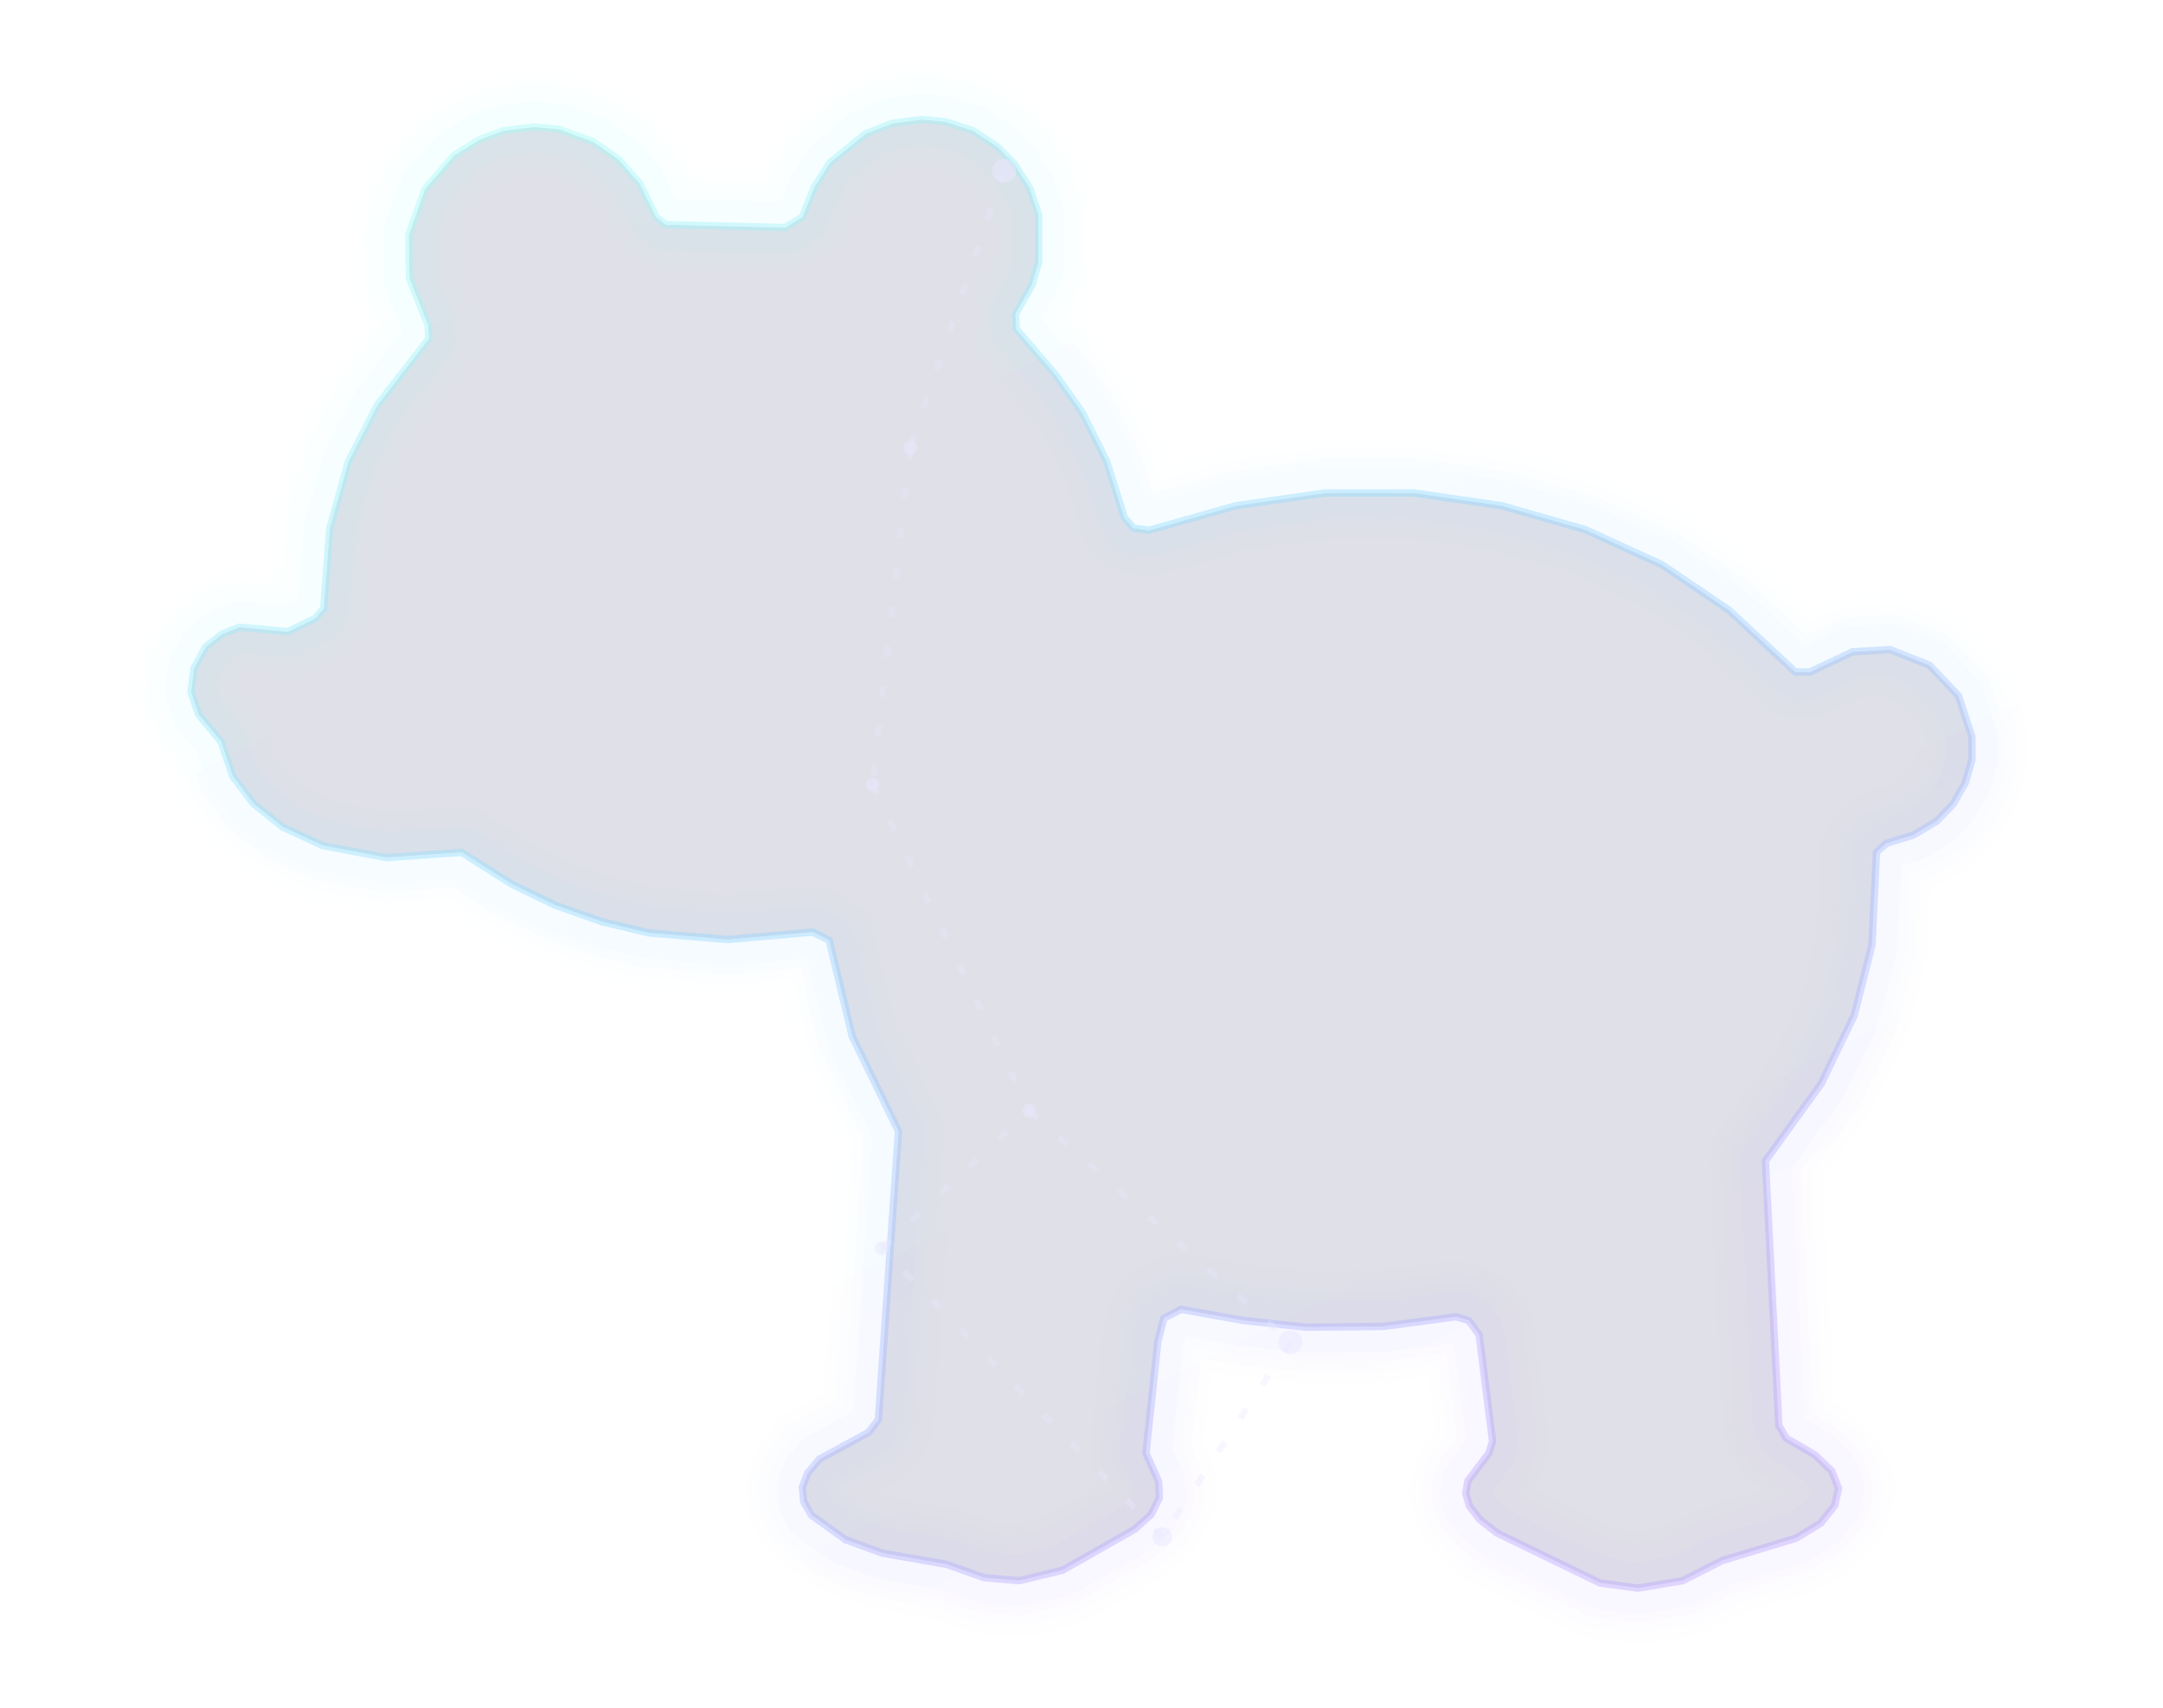
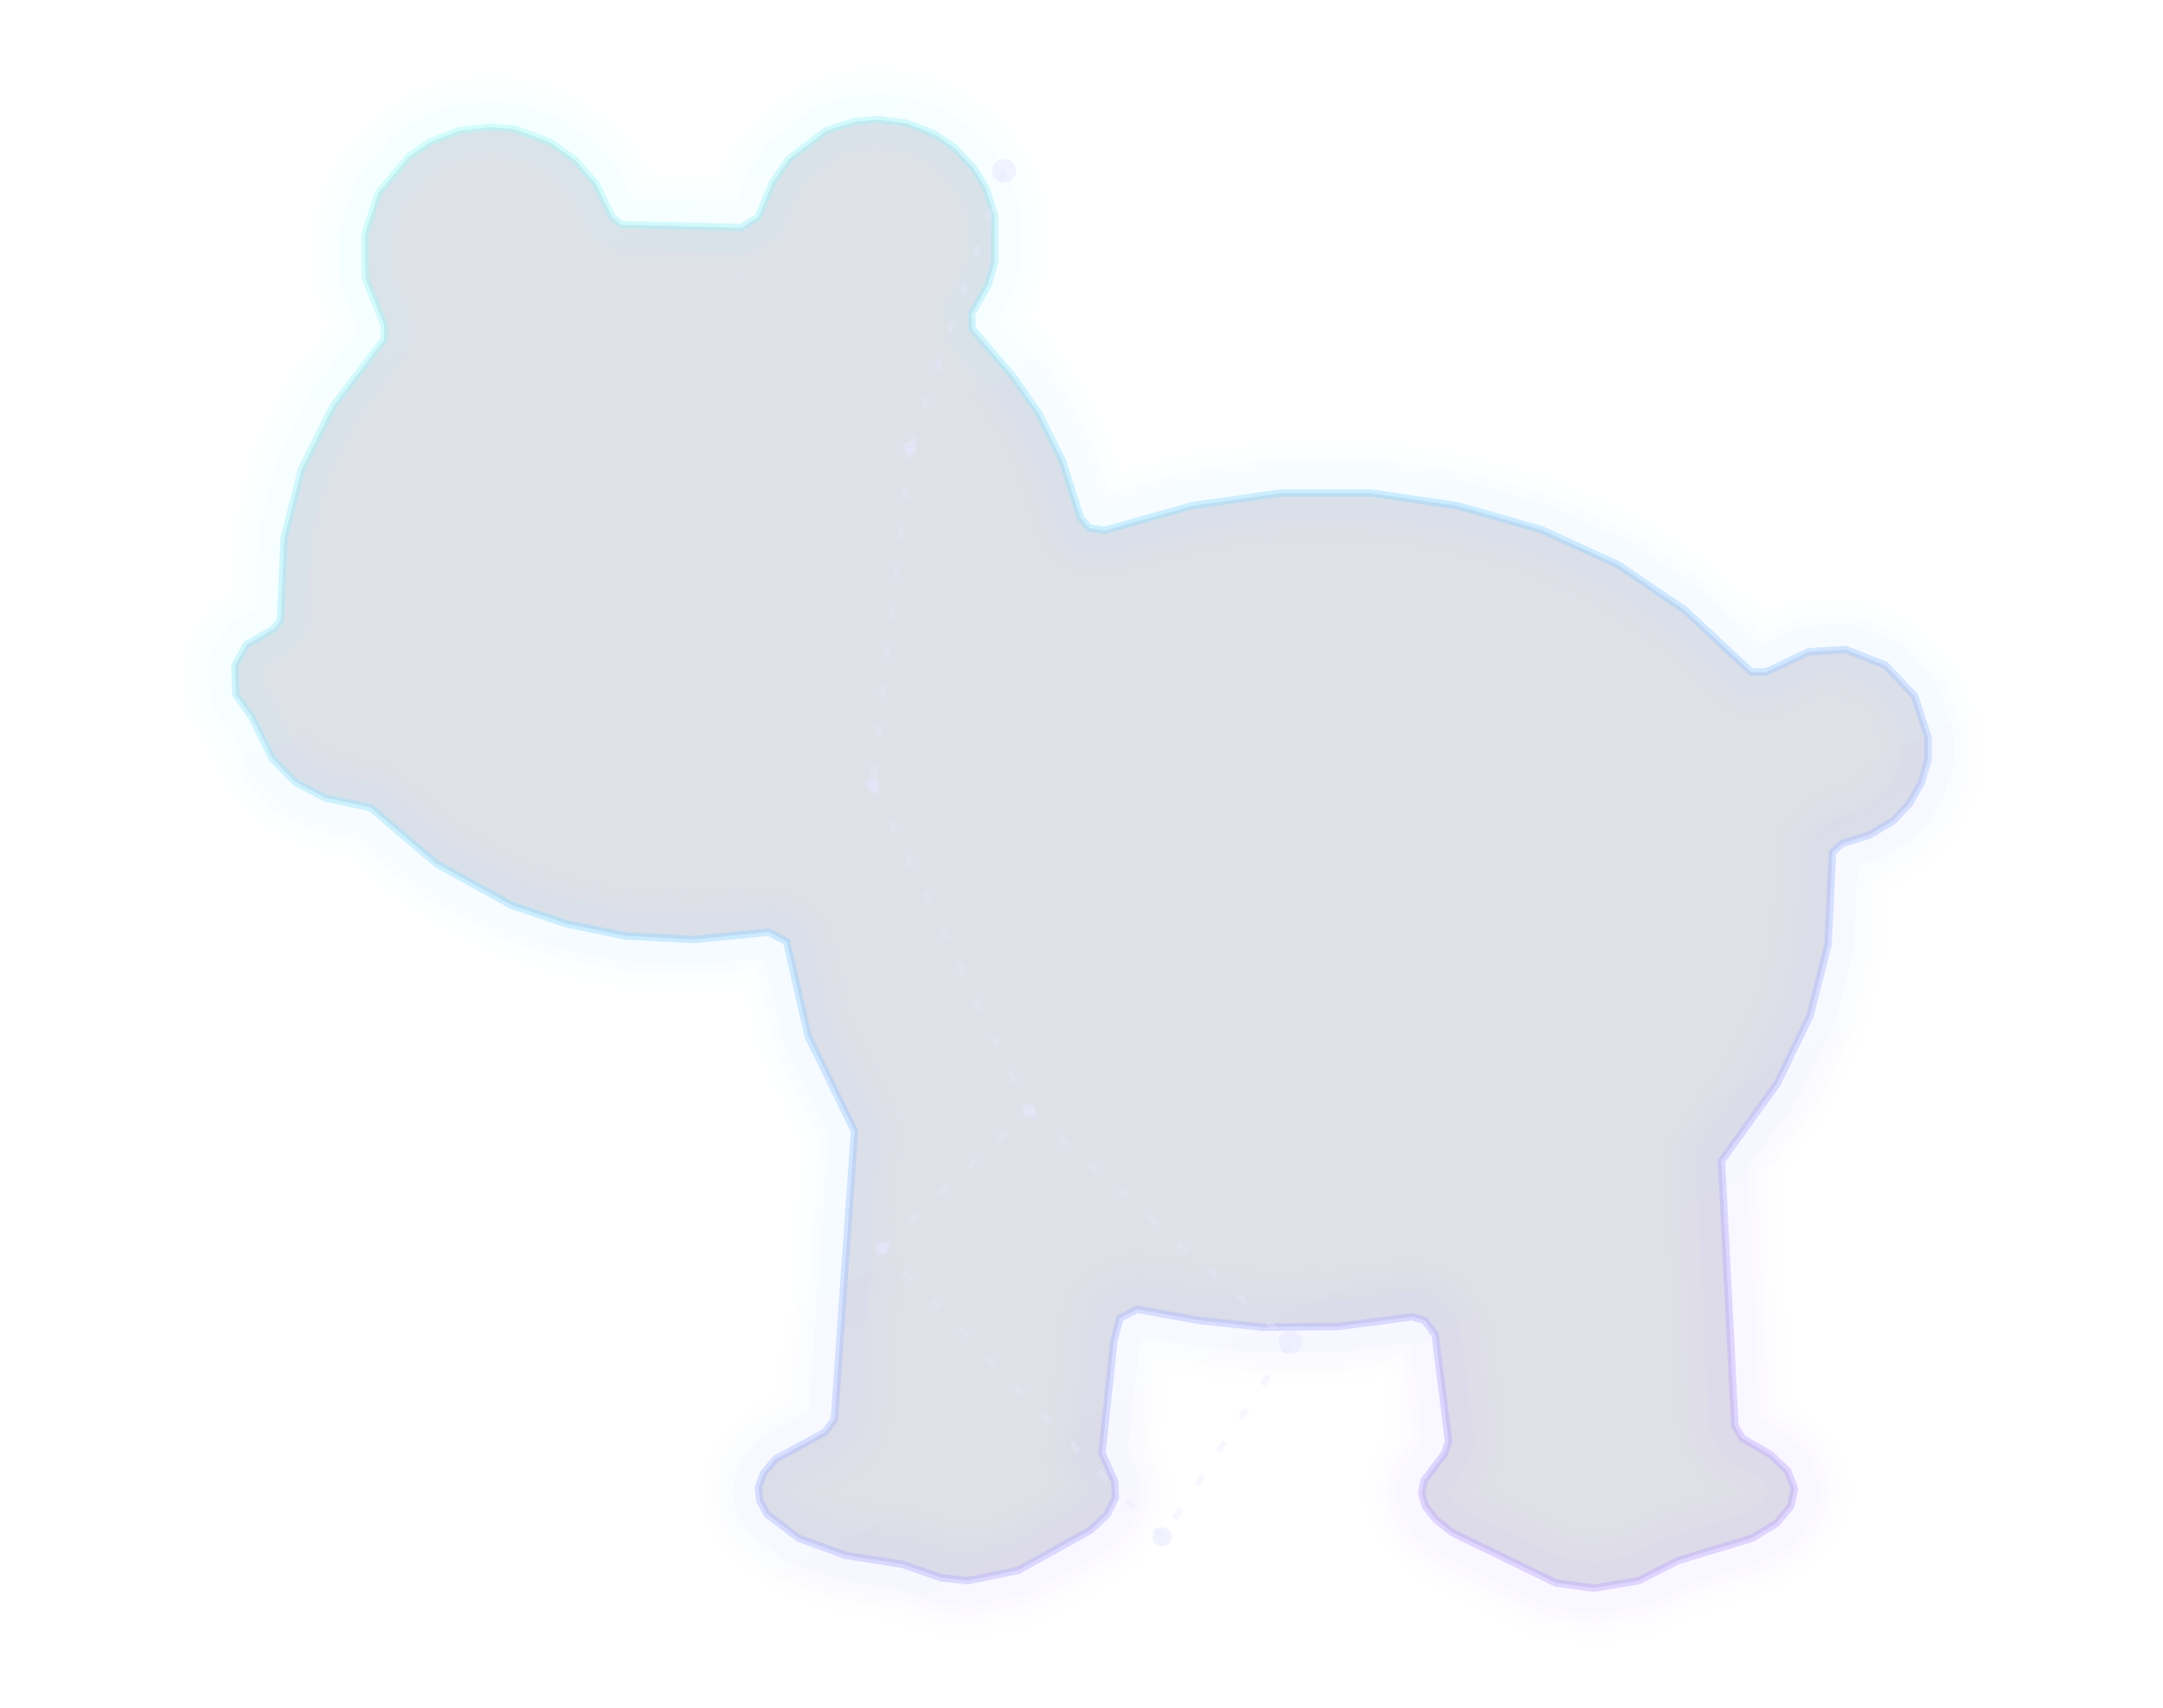
<svg xmlns="http://www.w3.org/2000/svg" viewBox="0 0 380 300" width="380" height="300">
  <defs>
    <clipPath id="a1">
-       <path d="M43.0 157.8 L46.0 161.4 L47.6 166.1 L50.4 169.8 L54.3 172.9 L59.7 175.4 L68.2 177.0 L78.3 176.3 L85.1 180.6 L90.9 183.4 L97.1 185.6 L103.4 187.1 L114.0 188.0 L125.4 187.0 L127.6 188.1 L130.7 201.0 L136.9 213.7 L134.2 252.4 L132.9 254.1 L126.3 257.7 L124.7 259.6 L124.0 261.5 L124.2 263.4 L125.2 265.2 L129.8 268.5 L134.7 270.3 L143.3 271.8 L148.4 273.6 L153.1 274.0 L158.9 272.6 L168.6 267.1 L170.8 265.1 L171.9 262.9 L171.8 260.7 L170.1 256.9 L171.7 241.9 L172.5 238.8 L174.8 237.6 L183.2 239.1 L191.6 240.0 L201.9 239.9 L211.7 238.6 L213.4 239.1 L214.8 241.0 L216.6 255.3 L216.1 256.9 L213.3 260.6 L213.0 262.3 L213.5 264.0 L214.9 265.8 L217.2 267.6 L231.0 274.3 L236.1 275.0 L242.1 274.0 L247.4 271.3 L257.3 268.3 L260.6 266.3 L262.5 263.9 L263.0 261.6 L262.1 259.3 L259.8 257.1 L256.0 254.9 L255.0 253.2 L253.2 217.7 L260.7 207.3 L265.1 198.2 L267.5 188.7 L268.1 176.3 L269.4 175.1 L273.0 174.0 L276.2 172.1 L278.4 169.8 L280.0 167.0 L280.9 163.9 L280.9 160.8 L279.1 155.3 L275.2 151.2 L269.9 149.1 L264.9 149.4 L259.2 152.1 L257.2 152.1 L248.3 143.8 L239.3 137.7 L229.0 133.0 L217.8 129.8 L206.1 128.1 L194.1 128.1 L182.2 129.8 L170.5 133.1 L168.4 132.8 L167.2 131.4 L164.8 123.8 L161.6 117.4 L158.1 112.4 L152.7 106.1 L152.6 104.1 L154.8 100.2 L155.7 97.1 L155.7 90.8 L154.5 87.2 L152.4 83.9 L150.1 81.6 L146.9 79.5 L143.2 78.3 L140.0 78.0 L136.1 78.5 L132.5 79.9 L127.7 83.8 L125.6 87.1 L124.0 91.1 L121.7 92.5 L105.7 92.1 L104.4 91.1 L102.2 86.6 L99.4 83.4 L96.0 81.0 L91.4 79.3 L88.0 79.0 L83.9 79.5 L80.7 80.7 L77.3 82.8 L73.4 87.3 L71.2 93.5 L71.3 99.3 L73.8 105.6 L73.9 107.4 L67.0 116.3 L63.1 123.9 L60.6 132.9 L59.8 143.6 L58.7 144.9 L55.0 146.7 L48.5 146.1 L46.2 147.0 L44.0 148.7 L42.4 151.6 L42.0 154.8Z" />
+       <path d="M56.1 158.2 L58.8 163.7 L61.9 166.9 L65.9 169.0 L72.0 170.3 L80.8 177.8 L90.9 183.4 L98.3 185.9 L106.1 187.5 L115.3 188.0 L125.4 187.0 L127.8 188.3 L130.7 201.0 L136.9 213.7 L134.2 252.4 L132.9 254.1 L126.3 257.7 L124.7 259.6 L124.0 261.5 L124.2 263.3 L125.2 265.1 L129.4 268.3 L135.7 270.6 L143.3 271.8 L148.5 273.6 L152.1 274.0 L158.9 272.6 L168.6 267.2 L170.8 265.1 L171.9 262.9 L171.8 260.7 L170.1 256.9 L171.7 241.9 L172.5 238.8 L174.8 237.6 L183.2 239.1 L191.6 240.0 L201.9 239.9 L211.7 238.6 L213.4 239.1 L214.8 241.0 L216.6 255.3 L216.1 256.9 L213.3 260.6 L213.0 262.3 L213.5 264.0 L214.9 265.8 L217.2 267.6 L231.0 274.3 L236.1 275.0 L242.1 274.0 L247.4 271.3 L257.3 268.3 L260.6 266.3 L262.5 264.0 L263.0 261.7 L262.1 259.3 L259.8 257.1 L256.0 254.9 L255.0 253.2 L253.2 217.7 L260.7 207.3 L265.1 198.2 L267.5 188.7 L268.1 176.3 L269.4 175.1 L273.0 174.0 L276.2 172.1 L278.4 169.8 L280.0 167.0 L280.9 163.9 L280.9 160.8 L279.1 155.3 L275.2 151.2 L269.9 149.1 L264.9 149.4 L259.2 152.1 L257.2 152.1 L248.3 143.8 L239.3 137.7 L229.0 133.0 L217.8 129.8 L206.1 128.1 L194.1 128.1 L182.2 129.8 L170.5 133.1 L168.4 132.8 L167.2 131.4 L164.8 123.8 L161.6 117.4 L158.1 112.4 L152.7 106.1 L152.6 104.1 L154.8 100.2 L155.7 97.1 L155.7 90.9 L154.5 87.2 L152.8 84.4 L150.2 81.7 L147.5 79.9 L143.9 78.5 L140.0 78.0 L136.8 78.3 L133.1 79.5 L128.1 83.3 L125.9 86.5 L124.0 91.1 L121.7 92.5 L105.7 92.1 L104.4 91.1 L102.2 86.6 L99.4 83.4 L96.0 81.0 L91.4 79.3 L88.0 79.0 L83.8 79.5 L80.0 81.0 L77.2 82.9 L73.0 87.9 L71.2 93.5 L71.3 99.3 L73.8 105.6 L73.8 107.5 L67.0 116.4 L62.7 125.0 L60.4 134.1 L59.9 145.2 L58.9 146.4 L55.4 148.4 L53.8 151.2 L53.9 155.1Z" />
    </clipPath>
    <linearGradient id="a2" x1="0" y1="0" x2=".6" y2="1">
      <stop offset="0" stop-color="#a6fff4" />
      <stop offset=".5" stop-color="#8fd8ff" />
      <stop offset="1" stop-color="#b9a6ff" />
    </linearGradient>
  </defs>
-   <g transform="matrix(1.3096 0 0 1.3096 -21.44 -81.15)">
+   <g transform="matrix(1.3096 0 0 1.3096 -29.17 -81.15)">
    <g>
      <g>
        <g clip-path="url(#a1)">
-           <path d="M43.0 157.8 L46.0 161.4 L47.6 166.1 L50.4 169.8 L54.3 172.9 L59.7 175.4 L68.2 177.0 L78.3 176.3 L85.1 180.6 L90.9 183.4 L97.1 185.6 L103.4 187.1 L114.0 188.0 L125.4 187.0 L127.6 188.1 L130.7 201.0 L136.9 213.7 L134.2 252.4 L132.9 254.1 L126.3 257.7 L124.7 259.6 L124.0 261.5 L124.2 263.4 L125.2 265.2 L129.8 268.5 L134.7 270.3 L143.3 271.8 L148.4 273.6 L153.1 274.0 L158.9 272.6 L168.6 267.1 L170.8 265.1 L171.9 262.9 L171.8 260.7 L170.1 256.9 L171.7 241.9 L172.5 238.8 L174.8 237.6 L183.2 239.1 L191.6 240.0 L201.9 239.9 L211.7 238.6 L213.4 239.1 L214.8 241.0 L216.6 255.3 L216.1 256.9 L213.3 260.6 L213.0 262.3 L213.5 264.0 L214.9 265.8 L217.2 267.6 L231.0 274.3 L236.1 275.0 L242.1 274.0 L247.4 271.3 L257.3 268.3 L260.6 266.3 L262.5 263.9 L263.0 261.6 L262.1 259.3 L259.8 257.1 L256.0 254.9 L255.0 253.2 L253.2 217.7 L260.7 207.3 L265.1 198.2 L267.5 188.7 L268.1 176.3 L269.4 175.1 L273.0 174.0 L276.2 172.1 L278.4 169.8 L280.0 167.0 L280.9 163.9 L280.9 160.8 L279.1 155.3 L275.2 151.2 L269.9 149.1 L264.9 149.4 L259.2 152.1 L257.2 152.1 L248.3 143.8 L239.3 137.7 L229.0 133.0 L217.8 129.8 L206.1 128.1 L194.1 128.1 L182.2 129.8 L170.5 133.1 L168.4 132.8 L167.2 131.4 L164.8 123.8 L161.6 117.4 L158.1 112.4 L152.7 106.1 L152.6 104.1 L154.8 100.2 L155.7 97.1 L155.7 90.8 L154.5 87.2 L152.4 83.9 L150.1 81.6 L146.9 79.5 L143.2 78.3 L140.0 78.0 L136.1 78.5 L132.5 79.9 L127.7 83.8 L125.6 87.1 L124.0 91.1 L121.7 92.5 L105.7 92.1 L104.4 91.1 L102.2 86.6 L99.4 83.4 L96.0 81.0 L91.4 79.3 L88.0 79.0 L83.9 79.5 L80.7 80.7 L77.3 82.8 L73.4 87.3 L71.2 93.5 L71.3 99.3 L73.8 105.6 L73.9 107.4 L67.0 116.3 L63.1 123.9 L60.6 132.9 L59.8 143.6 L58.7 144.9 L55.0 146.7 L48.5 146.1 L46.2 147.0 L44.0 148.7 L42.4 151.6 L42.0 154.8Z" fill="#1e1a5a" opacity="0.14" />
+           <path d="M56.1 158.2 L58.8 163.7 L61.9 166.9 L65.9 169.0 L72.0 170.3 L80.8 177.8 L90.9 183.4 L98.3 185.9 L106.1 187.5 L115.3 188.0 L125.4 187.0 L127.8 188.3 L130.7 201.0 L136.9 213.7 L134.2 252.4 L132.9 254.1 L126.3 257.7 L124.7 259.6 L124.0 261.5 L124.2 263.3 L125.2 265.1 L129.4 268.3 L135.7 270.6 L143.3 271.8 L148.5 273.6 L152.1 274.0 L158.9 272.6 L168.6 267.2 L170.8 265.1 L171.9 262.9 L171.8 260.7 L170.1 256.9 L171.7 241.9 L172.5 238.8 L174.8 237.6 L183.2 239.1 L191.6 240.0 L201.9 239.9 L211.7 238.6 L213.4 239.1 L214.8 241.0 L216.6 255.3 L216.1 256.9 L213.3 260.6 L213.0 262.3 L213.5 264.0 L214.9 265.8 L217.2 267.6 L231.0 274.3 L236.1 275.0 L242.1 274.0 L247.4 271.3 L257.3 268.3 L260.6 266.3 L262.5 264.0 L263.0 261.7 L262.1 259.3 L259.8 257.1 L256.0 254.9 L255.0 253.2 L253.2 217.7 L260.7 207.3 L265.1 198.2 L267.5 188.7 L268.1 176.3 L269.4 175.1 L273.0 174.0 L276.2 172.1 L278.4 169.8 L280.0 167.0 L280.9 163.9 L280.9 160.8 L279.1 155.3 L275.2 151.2 L269.9 149.1 L264.9 149.4 L259.2 152.1 L257.2 152.1 L248.3 143.8 L239.3 137.7 L229.0 133.0 L217.8 129.8 L206.1 128.1 L194.1 128.1 L182.2 129.8 L170.5 133.1 L168.4 132.8 L167.2 131.4 L164.8 123.8 L161.6 117.4 L158.1 112.4 L152.7 106.1 L152.6 104.1 L154.8 100.2 L155.7 97.1 L155.7 90.9 L154.5 87.2 L152.8 84.4 L150.2 81.7 L147.5 79.9 L143.9 78.5 L140.0 78.0 L136.8 78.3 L133.1 79.5 L128.1 83.3 L125.9 86.5 L124.0 91.1 L121.7 92.5 L105.7 92.1 L104.4 91.1 L102.2 86.6 L99.4 83.4 L96.0 81.0 L91.4 79.3 L88.0 79.0 L83.8 79.5 L80.0 81.0 L77.2 82.9 L73.0 87.9 L71.2 93.5 L71.3 99.3 L73.8 105.6 L73.8 107.5 L67.0 116.4 L62.7 125.0 L60.4 134.1 L59.9 145.2 L58.9 146.4 L55.4 148.4 L53.8 151.2 L53.9 155.1Z" fill="#1e1a5a" opacity="0.14" />
        </g>
        <g>
-           <path d="M43.0 157.8 L46.0 161.4 L47.6 166.1 L50.4 169.8 L54.3 172.9 L59.7 175.4 L68.2 177.0 L78.3 176.3 L85.1 180.6 L90.9 183.4 L97.1 185.6 L103.4 187.1 L114.0 188.0 L125.4 187.0 L127.6 188.1 L130.7 201.0 L136.9 213.7 L134.2 252.4 L132.9 254.1 L126.3 257.7 L124.7 259.6 L124.0 261.5 L124.2 263.4 L125.2 265.2 L129.8 268.5 L134.7 270.3 L143.3 271.8 L148.4 273.6 L153.1 274.0 L158.9 272.6 L168.6 267.1 L170.8 265.1 L171.9 262.9 L171.8 260.7 L170.1 256.9 L171.7 241.9 L172.5 238.8 L174.8 237.6 L183.2 239.1 L191.6 240.0 L201.9 239.9 L211.7 238.6 L213.4 239.1 L214.8 241.0 L216.6 255.3 L216.1 256.9 L213.3 260.6 L213.0 262.3 L213.5 264.0 L214.9 265.8 L217.2 267.6 L231.0 274.3 L236.1 275.0 L242.1 274.0 L247.4 271.3 L257.3 268.3 L260.6 266.3 L262.5 263.9 L263.0 261.6 L262.1 259.3 L259.8 257.1 L256.0 254.9 L255.0 253.2 L253.2 217.7 L260.7 207.3 L265.1 198.2 L267.5 188.7 L268.1 176.3 L269.4 175.1 L273.0 174.0 L276.2 172.1 L278.4 169.8 L280.0 167.0 L280.9 163.9 L280.9 160.8 L279.1 155.3 L275.2 151.2 L269.9 149.1 L264.9 149.4 L259.2 152.1 L257.2 152.1 L248.3 143.8 L239.3 137.7 L229.0 133.0 L217.8 129.8 L206.1 128.1 L194.1 128.1 L182.2 129.8 L170.5 133.1 L168.4 132.8 L167.2 131.4 L164.8 123.8 L161.6 117.4 L158.1 112.4 L152.7 106.1 L152.6 104.1 L154.8 100.2 L155.7 97.1 L155.7 90.8 L154.5 87.2 L152.4 83.9 L150.1 81.6 L146.9 79.5 L143.2 78.3 L140.0 78.0 L136.1 78.5 L132.5 79.9 L127.7 83.8 L125.6 87.1 L124.0 91.1 L121.7 92.5 L105.7 92.1 L104.4 91.1 L102.2 86.6 L99.4 83.4 L96.0 81.0 L91.4 79.3 L88.0 79.0 L83.9 79.5 L80.7 80.7 L77.3 82.8 L73.4 87.3 L71.2 93.5 L71.3 99.3 L73.8 105.6 L73.9 107.4 L67.0 116.3 L63.1 123.9 L60.6 132.9 L59.8 143.6 L58.7 144.9 L55.0 146.7 L48.5 146.1 L46.2 147.0 L44.0 148.7 L42.4 151.6 L42.0 154.8Z" fill="none" stroke="url(#a2)" stroke-width="19.2" stroke-linecap="round" stroke-linejoin="round" opacity="0" />
-           <path d="M43.0 157.8 L46.0 161.4 L47.6 166.1 L50.4 169.8 L54.3 172.9 L59.7 175.4 L68.2 177.0 L78.3 176.3 L85.1 180.6 L90.9 183.4 L97.1 185.6 L103.4 187.1 L114.0 188.0 L125.4 187.0 L127.6 188.1 L130.7 201.0 L136.9 213.7 L134.2 252.4 L132.9 254.1 L126.3 257.7 L124.7 259.6 L124.0 261.5 L124.2 263.4 L125.2 265.2 L129.8 268.5 L134.7 270.3 L143.3 271.8 L148.4 273.6 L153.1 274.0 L158.9 272.6 L168.6 267.1 L170.8 265.1 L171.9 262.9 L171.8 260.7 L170.1 256.9 L171.7 241.9 L172.5 238.8 L174.8 237.6 L183.2 239.1 L191.6 240.0 L201.9 239.9 L211.7 238.6 L213.4 239.1 L214.8 241.0 L216.6 255.3 L216.1 256.9 L213.3 260.6 L213.0 262.3 L213.5 264.0 L214.9 265.8 L217.2 267.6 L231.0 274.3 L236.1 275.0 L242.1 274.0 L247.4 271.3 L257.3 268.3 L260.6 266.3 L262.5 263.9 L263.0 261.6 L262.1 259.3 L259.8 257.1 L256.0 254.9 L255.0 253.2 L253.2 217.7 L260.7 207.3 L265.1 198.2 L267.5 188.7 L268.1 176.3 L269.4 175.1 L273.0 174.0 L276.2 172.1 L278.4 169.8 L280.0 167.0 L280.9 163.9 L280.9 160.8 L279.1 155.3 L275.2 151.2 L269.9 149.1 L264.9 149.4 L259.2 152.1 L257.2 152.1 L248.3 143.8 L239.3 137.7 L229.0 133.0 L217.8 129.8 L206.1 128.1 L194.1 128.1 L182.2 129.8 L170.5 133.1 L168.4 132.8 L167.2 131.4 L164.8 123.8 L161.6 117.4 L158.1 112.4 L152.7 106.1 L152.6 104.1 L154.8 100.2 L155.7 97.1 L155.7 90.8 L154.5 87.2 L152.4 83.9 L150.1 81.6 L146.9 79.5 L143.2 78.3 L140.0 78.0 L136.1 78.5 L132.5 79.9 L127.7 83.8 L125.6 87.1 L124.0 91.1 L121.7 92.5 L105.7 92.1 L104.4 91.1 L102.2 86.6 L99.4 83.4 L96.0 81.0 L91.4 79.3 L88.0 79.0 L83.9 79.5 L80.7 80.7 L77.3 82.8 L73.4 87.3 L71.2 93.5 L71.3 99.3 L73.8 105.6 L73.9 107.4 L67.0 116.3 L63.1 123.9 L60.6 132.9 L59.8 143.6 L58.7 144.9 L55.0 146.7 L48.5 146.1 L46.2 147.0 L44.0 148.7 L42.4 151.6 L42.0 154.8Z" fill="none" stroke="url(#a2)" stroke-width="15" stroke-linecap="round" stroke-linejoin="round" opacity="0.01" />
-           <path d="M43.0 157.8 L46.0 161.4 L47.6 166.1 L50.4 169.8 L54.3 172.9 L59.7 175.4 L68.2 177.0 L78.3 176.3 L85.1 180.6 L90.9 183.4 L97.1 185.6 L103.4 187.1 L114.0 188.0 L125.4 187.0 L127.6 188.1 L130.7 201.0 L136.9 213.7 L134.2 252.4 L132.9 254.1 L126.3 257.7 L124.7 259.6 L124.0 261.5 L124.2 263.4 L125.2 265.2 L129.8 268.5 L134.7 270.3 L143.3 271.8 L148.4 273.6 L153.1 274.0 L158.9 272.6 L168.6 267.1 L170.8 265.1 L171.9 262.9 L171.8 260.7 L170.1 256.9 L171.7 241.9 L172.5 238.8 L174.8 237.6 L183.2 239.1 L191.6 240.0 L201.9 239.9 L211.7 238.6 L213.4 239.1 L214.8 241.0 L216.6 255.3 L216.1 256.9 L213.3 260.6 L213.0 262.3 L213.5 264.0 L214.9 265.8 L217.2 267.6 L231.0 274.3 L236.1 275.0 L242.1 274.0 L247.4 271.3 L257.3 268.3 L260.6 266.3 L262.5 263.9 L263.0 261.6 L262.1 259.3 L259.8 257.1 L256.0 254.9 L255.0 253.2 L253.2 217.7 L260.7 207.3 L265.1 198.2 L267.5 188.7 L268.1 176.3 L269.4 175.1 L273.0 174.0 L276.2 172.1 L278.4 169.8 L280.0 167.0 L280.9 163.9 L280.9 160.8 L279.1 155.3 L275.2 151.2 L269.9 149.1 L264.9 149.4 L259.2 152.1 L257.2 152.1 L248.3 143.8 L239.3 137.7 L229.0 133.0 L217.8 129.8 L206.1 128.1 L194.1 128.1 L182.2 129.8 L170.5 133.1 L168.4 132.8 L167.2 131.4 L164.8 123.8 L161.6 117.4 L158.1 112.4 L152.7 106.1 L152.6 104.1 L154.8 100.2 L155.7 97.1 L155.7 90.8 L154.5 87.2 L152.4 83.9 L150.1 81.6 L146.9 79.5 L143.2 78.3 L140.0 78.0 L136.1 78.5 L132.5 79.9 L127.7 83.8 L125.6 87.1 L124.0 91.1 L121.7 92.5 L105.7 92.1 L104.4 91.1 L102.2 86.6 L99.4 83.4 L96.0 81.0 L91.4 79.3 L88.0 79.0 L83.9 79.5 L80.7 80.7 L77.3 82.8 L73.4 87.3 L71.2 93.5 L71.3 99.3 L73.8 105.6 L73.9 107.4 L67.0 116.3 L63.1 123.9 L60.6 132.9 L59.8 143.6 L58.7 144.9 L55.0 146.7 L48.5 146.1 L46.2 147.0 L44.0 148.7 L42.4 151.6 L42.0 154.8Z" fill="none" stroke="url(#a2)" stroke-width="12" stroke-linecap="round" stroke-linejoin="round" opacity="0.02" />
-           <path d="M43.0 157.8 L46.0 161.4 L47.6 166.1 L50.4 169.8 L54.3 172.9 L59.7 175.4 L68.2 177.0 L78.3 176.3 L85.1 180.6 L90.9 183.4 L97.1 185.6 L103.4 187.1 L114.0 188.0 L125.4 187.0 L127.6 188.1 L130.7 201.0 L136.9 213.7 L134.2 252.4 L132.9 254.1 L126.3 257.7 L124.7 259.6 L124.0 261.5 L124.2 263.4 L125.2 265.2 L129.8 268.5 L134.7 270.3 L143.3 271.8 L148.4 273.6 L153.1 274.0 L158.9 272.6 L168.6 267.1 L170.8 265.1 L171.9 262.9 L171.8 260.7 L170.1 256.9 L171.7 241.9 L172.5 238.8 L174.8 237.6 L183.2 239.1 L191.6 240.0 L201.9 239.9 L211.7 238.6 L213.4 239.1 L214.8 241.0 L216.6 255.3 L216.1 256.9 L213.3 260.6 L213.0 262.3 L213.5 264.0 L214.9 265.8 L217.2 267.6 L231.0 274.3 L236.1 275.0 L242.1 274.0 L247.4 271.3 L257.3 268.3 L260.6 266.3 L262.5 263.9 L263.0 261.6 L262.1 259.3 L259.8 257.1 L256.0 254.9 L255.0 253.2 L253.2 217.7 L260.7 207.3 L265.1 198.2 L267.5 188.7 L268.1 176.3 L269.4 175.1 L273.0 174.0 L276.2 172.1 L278.4 169.8 L280.0 167.0 L280.9 163.9 L280.9 160.8 L279.1 155.3 L275.2 151.2 L269.9 149.1 L264.9 149.4 L259.2 152.1 L257.2 152.1 L248.3 143.8 L239.3 137.7 L229.0 133.0 L217.8 129.8 L206.1 128.1 L194.1 128.1 L182.2 129.8 L170.5 133.1 L168.4 132.8 L167.2 131.4 L164.8 123.8 L161.6 117.4 L158.1 112.4 L152.7 106.1 L152.6 104.1 L154.8 100.2 L155.7 97.1 L155.7 90.8 L154.5 87.2 L152.4 83.9 L150.1 81.6 L146.9 79.5 L143.2 78.3 L140.0 78.0 L136.1 78.5 L132.5 79.9 L127.7 83.8 L125.6 87.1 L124.0 91.1 L121.7 92.5 L105.7 92.1 L104.4 91.1 L102.2 86.6 L99.4 83.4 L96.0 81.0 L91.4 79.3 L88.0 79.0 L83.9 79.5 L80.7 80.7 L77.3 82.8 L73.4 87.3 L71.2 93.5 L71.3 99.3 L73.8 105.6 L73.9 107.4 L67.0 116.3 L63.1 123.9 L60.6 132.9 L59.8 143.6 L58.7 144.9 L55.0 146.7 L48.5 146.1 L46.2 147.0 L44.0 148.7 L42.4 151.6 L42.0 154.8Z" fill="none" stroke="url(#a2)" stroke-width="9.3" stroke-linecap="round" stroke-linejoin="round" opacity="0.02" />
-           <path d="M43.0 157.8 L46.0 161.4 L47.6 166.1 L50.4 169.8 L54.3 172.9 L59.7 175.4 L68.2 177.0 L78.3 176.3 L85.1 180.6 L90.9 183.4 L97.1 185.6 L103.4 187.1 L114.0 188.0 L125.4 187.0 L127.6 188.1 L130.7 201.0 L136.9 213.7 L134.2 252.4 L132.9 254.1 L126.3 257.7 L124.7 259.6 L124.0 261.5 L124.2 263.4 L125.2 265.2 L129.8 268.5 L134.7 270.3 L143.3 271.8 L148.4 273.6 L153.1 274.0 L158.9 272.6 L168.6 267.1 L170.8 265.1 L171.9 262.9 L171.8 260.7 L170.1 256.9 L171.7 241.9 L172.5 238.8 L174.8 237.6 L183.2 239.1 L191.6 240.0 L201.9 239.9 L211.7 238.6 L213.4 239.1 L214.8 241.0 L216.6 255.3 L216.1 256.9 L213.3 260.6 L213.0 262.3 L213.5 264.0 L214.9 265.8 L217.2 267.6 L231.0 274.3 L236.1 275.0 L242.1 274.0 L247.4 271.3 L257.3 268.3 L260.6 266.3 L262.5 263.9 L263.0 261.6 L262.1 259.3 L259.8 257.1 L256.0 254.9 L255.0 253.2 L253.2 217.7 L260.7 207.3 L265.1 198.2 L267.5 188.7 L268.1 176.3 L269.4 175.1 L273.0 174.0 L276.2 172.1 L278.4 169.8 L280.0 167.0 L280.9 163.9 L280.9 160.8 L279.1 155.3 L275.2 151.2 L269.9 149.1 L264.9 149.4 L259.2 152.1 L257.2 152.1 L248.3 143.8 L239.3 137.7 L229.0 133.0 L217.8 129.8 L206.1 128.1 L194.1 128.1 L182.2 129.8 L170.5 133.1 L168.4 132.8 L167.2 131.4 L164.8 123.8 L161.6 117.4 L158.1 112.4 L152.7 106.1 L152.6 104.1 L154.8 100.2 L155.7 97.1 L155.7 90.8 L154.5 87.2 L152.4 83.9 L150.1 81.6 L146.9 79.5 L143.2 78.3 L140.0 78.0 L136.1 78.5 L132.5 79.9 L127.7 83.8 L125.6 87.1 L124.0 91.1 L121.7 92.5 L105.7 92.1 L104.4 91.1 L102.2 86.6 L99.4 83.4 L96.0 81.0 L91.4 79.3 L88.0 79.0 L83.9 79.5 L80.7 80.7 L77.3 82.8 L73.4 87.3 L71.2 93.5 L71.3 99.3 L73.8 105.6 L73.9 107.4 L67.0 116.3 L63.1 123.9 L60.6 132.9 L59.8 143.6 L58.7 144.9 L55.0 146.7 L48.5 146.1 L46.2 147.0 L44.0 148.7 L42.4 151.6 L42.0 154.8Z" fill="none" stroke="url(#a2)" stroke-width="6.9" stroke-linecap="round" stroke-linejoin="round" opacity="0.04" />
+           <path d="M56.1 158.2 L58.8 163.7 L61.9 166.9 L65.9 169.0 L72.0 170.3 L80.8 177.8 L90.9 183.4 L98.3 185.9 L106.1 187.5 L115.3 188.0 L125.4 187.0 L127.8 188.3 L130.7 201.0 L136.9 213.7 L134.2 252.4 L132.9 254.1 L126.3 257.7 L124.7 259.6 L124.0 261.5 L124.2 263.3 L125.2 265.1 L129.4 268.3 L135.7 270.6 L143.3 271.8 L148.5 273.6 L152.1 274.0 L158.9 272.6 L168.6 267.2 L170.8 265.1 L171.9 262.9 L171.8 260.7 L170.1 256.9 L171.7 241.9 L172.5 238.8 L174.8 237.6 L183.2 239.1 L191.6 240.0 L201.9 239.9 L211.7 238.6 L213.4 239.1 L214.8 241.0 L216.6 255.3 L216.1 256.9 L213.3 260.6 L213.0 262.3 L213.5 264.0 L214.9 265.8 L217.2 267.6 L231.0 274.3 L236.1 275.0 L242.1 274.0 L247.4 271.3 L257.3 268.3 L260.6 266.3 L262.5 264.0 L263.0 261.7 L262.1 259.3 L259.8 257.1 L256.0 254.9 L255.0 253.2 L253.2 217.7 L260.7 207.3 L265.1 198.2 L267.5 188.7 L268.1 176.3 L269.4 175.1 L273.0 174.0 L276.2 172.1 L278.4 169.8 L280.0 167.0 L280.9 163.9 L280.9 160.8 L279.1 155.3 L275.2 151.2 L269.9 149.1 L264.9 149.4 L259.2 152.1 L257.2 152.1 L248.3 143.8 L239.3 137.7 L229.0 133.0 L217.8 129.8 L206.1 128.1 L194.1 128.1 L182.2 129.8 L170.5 133.1 L168.4 132.8 L167.2 131.4 L164.8 123.8 L161.6 117.4 L158.1 112.4 L152.7 106.1 L152.6 104.1 L154.8 100.2 L155.7 97.1 L155.7 90.9 L154.5 87.2 L152.8 84.4 L150.2 81.7 L147.5 79.9 L143.9 78.5 L140.0 78.0 L136.8 78.3 L133.1 79.5 L128.1 83.3 L125.9 86.5 L124.0 91.1 L121.7 92.5 L105.7 92.1 L104.4 91.1 L102.2 86.6 L99.4 83.4 L96.0 81.0 L91.4 79.3 L88.0 79.0 L83.8 79.5 L80.0 81.0 L77.2 82.9 L73.0 87.9 L71.2 93.5 L71.3 99.3 L73.8 105.6 L73.8 107.5 L67.0 116.4 L62.7 125.0 L60.4 134.1 L59.9 145.2 L58.9 146.4 L55.4 148.4 L53.8 151.2 L53.9 155.1Z" fill="none" stroke="url(#a2)" stroke-width="19.2" stroke-linecap="round" stroke-linejoin="round" opacity="0" />
+           <path d="M56.1 158.2 L58.8 163.7 L61.9 166.9 L65.9 169.0 L72.0 170.3 L80.8 177.8 L90.9 183.4 L98.3 185.9 L106.1 187.5 L115.3 188.0 L125.4 187.0 L127.8 188.3 L130.7 201.0 L136.9 213.7 L134.2 252.4 L132.9 254.1 L126.3 257.7 L124.7 259.6 L124.0 261.5 L124.2 263.3 L125.2 265.1 L129.4 268.3 L135.7 270.6 L143.3 271.8 L148.5 273.6 L152.1 274.0 L158.9 272.6 L168.6 267.2 L170.8 265.1 L171.9 262.9 L171.8 260.7 L170.1 256.9 L171.7 241.9 L172.5 238.8 L174.8 237.6 L183.2 239.1 L191.6 240.0 L201.9 239.9 L211.7 238.6 L213.4 239.1 L214.8 241.0 L216.6 255.3 L216.1 256.9 L213.3 260.6 L213.0 262.3 L213.5 264.0 L214.9 265.8 L217.2 267.6 L231.0 274.3 L236.1 275.0 L242.1 274.0 L247.4 271.3 L257.3 268.3 L260.6 266.3 L262.5 264.0 L263.0 261.7 L262.1 259.3 L259.8 257.1 L256.0 254.9 L255.0 253.2 L253.2 217.7 L260.7 207.3 L265.1 198.2 L267.5 188.7 L268.1 176.3 L269.4 175.1 L273.0 174.0 L276.2 172.1 L278.4 169.8 L280.0 167.0 L280.9 163.9 L280.9 160.8 L279.1 155.3 L275.2 151.2 L269.9 149.1 L264.9 149.4 L259.2 152.1 L257.2 152.1 L248.3 143.8 L239.3 137.7 L229.0 133.0 L217.8 129.8 L206.1 128.1 L194.1 128.1 L182.2 129.8 L170.5 133.1 L168.4 132.8 L167.2 131.4 L164.8 123.8 L161.6 117.4 L158.1 112.4 L152.7 106.1 L152.6 104.1 L154.8 100.2 L155.7 97.1 L155.7 90.9 L154.5 87.2 L152.8 84.4 L150.2 81.7 L147.5 79.9 L143.9 78.5 L140.0 78.0 L136.8 78.3 L133.1 79.5 L128.1 83.3 L125.9 86.5 L124.0 91.1 L121.7 92.5 L105.7 92.1 L104.4 91.1 L102.2 86.6 L99.4 83.4 L96.0 81.0 L91.4 79.3 L88.0 79.0 L83.8 79.5 L80.0 81.0 L77.2 82.9 L73.0 87.9 L71.2 93.5 L71.3 99.3 L73.8 105.6 L73.8 107.5 L67.0 116.4 L62.7 125.0 L60.4 134.1 L59.9 145.2 L58.9 146.4 L55.4 148.4 L53.8 151.2 L53.9 155.1Z" fill="none" stroke="url(#a2)" stroke-width="15" stroke-linecap="round" stroke-linejoin="round" opacity="0.01" />
+           <path d="M56.1 158.2 L58.8 163.7 L61.9 166.9 L65.9 169.0 L72.0 170.3 L80.8 177.8 L90.9 183.4 L98.3 185.9 L106.1 187.5 L115.3 188.0 L125.4 187.0 L127.8 188.3 L130.7 201.0 L136.9 213.7 L134.2 252.4 L132.9 254.1 L126.3 257.7 L124.7 259.6 L124.0 261.5 L124.2 263.3 L125.2 265.1 L129.4 268.3 L135.7 270.6 L143.3 271.8 L148.5 273.6 L152.1 274.0 L158.9 272.6 L168.6 267.2 L170.8 265.1 L171.9 262.9 L171.8 260.7 L170.1 256.9 L171.7 241.9 L172.5 238.8 L174.8 237.6 L183.2 239.1 L191.6 240.0 L201.9 239.9 L211.7 238.6 L213.4 239.1 L214.8 241.0 L216.6 255.3 L216.1 256.9 L213.3 260.6 L213.0 262.3 L213.5 264.0 L214.9 265.8 L217.2 267.6 L231.0 274.3 L236.1 275.0 L242.1 274.0 L247.4 271.3 L257.3 268.3 L260.6 266.3 L262.5 264.0 L263.0 261.7 L262.1 259.3 L259.8 257.1 L256.0 254.9 L255.0 253.2 L253.2 217.7 L260.7 207.3 L265.1 198.2 L267.5 188.7 L268.1 176.3 L269.4 175.1 L273.0 174.0 L276.2 172.1 L278.4 169.8 L280.0 167.0 L280.9 163.9 L280.9 160.8 L279.1 155.3 L275.2 151.2 L269.9 149.1 L264.9 149.4 L259.2 152.1 L257.2 152.1 L248.3 143.8 L239.3 137.7 L229.0 133.0 L217.8 129.8 L206.1 128.1 L194.1 128.1 L182.2 129.8 L170.5 133.1 L168.4 132.8 L167.2 131.4 L164.8 123.8 L161.6 117.4 L158.1 112.4 L152.7 106.1 L152.6 104.1 L154.8 100.2 L155.7 97.1 L155.7 90.9 L154.5 87.2 L152.8 84.4 L150.2 81.7 L147.5 79.9 L143.9 78.5 L140.0 78.0 L136.8 78.3 L133.1 79.5 L128.1 83.3 L125.9 86.5 L124.0 91.1 L121.7 92.5 L105.7 92.1 L104.4 91.1 L102.2 86.6 L99.4 83.4 L96.0 81.0 L91.4 79.3 L88.0 79.0 L83.8 79.5 L80.0 81.0 L77.2 82.9 L73.0 87.9 L71.2 93.5 L71.3 99.3 L73.8 105.6 L73.8 107.5 L67.0 116.4 L62.7 125.0 L60.4 134.1 L59.9 145.2 L58.9 146.4 L55.4 148.4 L53.8 151.2 L53.9 155.1Z" fill="none" stroke="url(#a2)" stroke-width="12" stroke-linecap="round" stroke-linejoin="round" opacity="0.02" />
+           <path d="M56.1 158.2 L58.8 163.7 L61.9 166.9 L65.9 169.0 L72.0 170.3 L80.8 177.8 L90.9 183.4 L98.3 185.9 L106.1 187.5 L115.3 188.0 L125.4 187.0 L127.8 188.3 L130.7 201.0 L136.9 213.7 L134.2 252.4 L132.9 254.1 L126.3 257.7 L124.7 259.6 L124.0 261.5 L124.2 263.3 L125.2 265.1 L129.4 268.3 L135.7 270.6 L143.3 271.8 L148.5 273.6 L152.1 274.0 L158.9 272.6 L168.6 267.2 L170.8 265.1 L171.9 262.9 L171.8 260.7 L170.1 256.9 L171.7 241.9 L172.5 238.8 L174.8 237.6 L183.2 239.1 L191.6 240.0 L201.9 239.9 L211.7 238.6 L213.4 239.1 L214.8 241.0 L216.6 255.3 L216.1 256.9 L213.3 260.6 L213.0 262.3 L213.5 264.0 L214.9 265.8 L217.2 267.6 L231.0 274.3 L236.1 275.0 L242.1 274.0 L247.4 271.3 L257.3 268.3 L260.6 266.3 L262.5 264.0 L263.0 261.7 L262.1 259.3 L259.8 257.1 L256.0 254.9 L255.0 253.2 L253.2 217.7 L260.7 207.3 L265.1 198.2 L267.5 188.7 L268.1 176.3 L269.4 175.1 L273.0 174.0 L276.2 172.1 L278.4 169.8 L280.0 167.0 L280.9 163.9 L280.9 160.8 L279.1 155.3 L275.2 151.2 L269.9 149.1 L264.9 149.4 L259.2 152.1 L257.2 152.1 L248.3 143.8 L239.3 137.7 L229.0 133.0 L217.8 129.8 L206.1 128.1 L194.1 128.1 L182.2 129.8 L170.5 133.1 L168.4 132.8 L167.2 131.4 L164.8 123.8 L161.6 117.4 L158.1 112.4 L152.7 106.1 L152.6 104.1 L154.8 100.2 L155.7 97.1 L155.7 90.9 L154.5 87.2 L152.8 84.4 L150.2 81.7 L147.5 79.9 L143.9 78.5 L140.0 78.0 L136.8 78.3 L133.1 79.5 L128.1 83.3 L125.9 86.5 L124.0 91.1 L121.7 92.5 L105.7 92.1 L104.4 91.1 L102.2 86.6 L99.4 83.4 L96.0 81.0 L91.4 79.3 L88.0 79.0 L83.8 79.5 L80.0 81.0 L77.2 82.9 L73.0 87.9 L71.2 93.5 L71.3 99.3 L73.8 105.6 L73.8 107.5 L67.0 116.4 L62.7 125.0 L60.4 134.1 L59.9 145.2 L58.9 146.4 L55.4 148.4 L53.8 151.2 L53.9 155.1Z" fill="none" stroke="url(#a2)" stroke-width="9.3" stroke-linecap="round" stroke-linejoin="round" opacity="0.02" />
+           <path d="M56.1 158.2 L58.8 163.7 L61.9 166.9 L65.9 169.0 L72.0 170.3 L80.8 177.8 L90.9 183.4 L98.3 185.9 L106.1 187.5 L115.3 188.0 L125.4 187.0 L127.8 188.3 L130.7 201.0 L136.9 213.7 L134.2 252.4 L132.9 254.1 L126.3 257.7 L124.7 259.6 L124.0 261.5 L124.2 263.3 L125.2 265.1 L129.4 268.3 L135.7 270.6 L143.3 271.8 L148.5 273.6 L152.1 274.0 L158.9 272.6 L168.6 267.2 L170.8 265.1 L171.9 262.9 L171.8 260.7 L170.1 256.9 L171.7 241.9 L172.5 238.8 L174.8 237.6 L183.2 239.1 L191.6 240.0 L201.9 239.9 L211.7 238.6 L213.4 239.1 L214.8 241.0 L216.6 255.3 L216.1 256.9 L213.3 260.6 L213.0 262.3 L213.5 264.0 L214.9 265.8 L217.2 267.6 L231.0 274.3 L236.1 275.0 L242.1 274.0 L247.4 271.3 L257.3 268.3 L260.6 266.3 L262.5 264.0 L263.0 261.7 L262.1 259.3 L259.8 257.1 L256.0 254.9 L255.0 253.2 L253.2 217.7 L260.7 207.3 L265.1 198.2 L267.5 188.7 L268.1 176.3 L269.4 175.1 L273.0 174.0 L276.2 172.1 L278.4 169.8 L280.0 167.0 L280.9 163.9 L280.9 160.8 L279.1 155.3 L275.2 151.2 L269.9 149.1 L264.9 149.4 L259.2 152.1 L257.2 152.1 L248.3 143.8 L239.3 137.7 L229.0 133.0 L217.8 129.8 L206.1 128.1 L194.1 128.1 L182.2 129.8 L170.5 133.1 L168.4 132.8 L167.2 131.4 L164.8 123.8 L161.6 117.4 L158.1 112.4 L152.7 106.1 L152.6 104.1 L154.8 100.2 L155.7 97.1 L155.7 90.9 L154.5 87.2 L152.8 84.4 L150.2 81.7 L147.5 79.9 L143.9 78.5 L140.0 78.0 L136.8 78.3 L133.1 79.5 L128.1 83.3 L125.9 86.5 L124.0 91.1 L121.7 92.5 L105.7 92.1 L104.4 91.1 L102.2 86.6 L99.4 83.4 L96.0 81.0 L91.4 79.3 L88.0 79.0 L83.8 79.5 L80.0 81.0 L77.2 82.9 L73.0 87.9 L71.2 93.5 L71.3 99.3 L73.8 105.6 L73.8 107.5 L67.0 116.4 L62.7 125.0 L60.4 134.1 L59.9 145.2 L58.9 146.4 L55.4 148.4 L53.8 151.2 L53.9 155.1Z" fill="none" stroke="url(#a2)" stroke-width="6.9" stroke-linecap="round" stroke-linejoin="round" opacity="0.04" />
        </g>
-         <path d="M43.0 157.8 L46.0 161.4 L47.6 166.1 L50.4 169.8 L54.3 172.9 L59.7 175.4 L68.2 177.0 L78.3 176.3 L85.1 180.6 L90.9 183.4 L97.1 185.6 L103.4 187.1 L114.0 188.0 L125.4 187.0 L127.6 188.1 L130.7 201.0 L136.9 213.7 L134.2 252.4 L132.9 254.1 L126.3 257.7 L124.7 259.6 L124.0 261.5 L124.2 263.4 L125.2 265.2 L129.8 268.5 L134.7 270.3 L143.3 271.8 L148.4 273.6 L153.1 274.0 L158.9 272.6 L168.6 267.1 L170.8 265.1 L171.9 262.9 L171.8 260.7 L170.1 256.9 L171.7 241.9 L172.5 238.8 L174.8 237.6 L183.2 239.1 L191.6 240.0 L201.9 239.9 L211.7 238.6 L213.4 239.1 L214.8 241.0 L216.6 255.3 L216.1 256.9 L213.3 260.6 L213.0 262.3 L213.5 264.0 L214.9 265.8 L217.2 267.6 L231.0 274.3 L236.1 275.0 L242.1 274.0 L247.4 271.3 L257.3 268.3 L260.6 266.3 L262.5 263.9 L263.0 261.6 L262.1 259.3 L259.8 257.1 L256.0 254.9 L255.0 253.2 L253.2 217.7 L260.7 207.3 L265.1 198.2 L267.5 188.7 L268.1 176.3 L269.4 175.1 L273.0 174.0 L276.2 172.1 L278.4 169.8 L280.0 167.0 L280.9 163.9 L280.9 160.8 L279.1 155.3 L275.2 151.2 L269.9 149.1 L264.9 149.4 L259.2 152.1 L257.2 152.1 L248.3 143.8 L239.3 137.7 L229.0 133.0 L217.8 129.8 L206.1 128.1 L194.1 128.1 L182.2 129.8 L170.5 133.1 L168.4 132.8 L167.2 131.4 L164.8 123.8 L161.6 117.4 L158.1 112.4 L152.7 106.1 L152.6 104.1 L154.8 100.2 L155.7 97.1 L155.7 90.8 L154.5 87.2 L152.4 83.9 L150.1 81.6 L146.9 79.5 L143.2 78.3 L140.0 78.0 L136.1 78.5 L132.5 79.9 L127.7 83.8 L125.6 87.1 L124.0 91.1 L121.7 92.5 L105.7 92.1 L104.4 91.1 L102.2 86.6 L99.4 83.4 L96.0 81.0 L91.4 79.3 L88.0 79.0 L83.9 79.5 L80.7 80.7 L77.3 82.8 L73.4 87.3 L71.2 93.5 L71.3 99.3 L73.8 105.6 L73.9 107.4 L67.0 116.3 L63.1 123.9 L60.6 132.9 L59.8 143.6 L58.7 144.9 L55.0 146.7 L48.5 146.1 L46.2 147.0 L44.0 148.7 L42.4 151.6 L42.0 154.8Z" fill="none" stroke="url(#a2)" stroke-width="0.99" opacity="0.42" />
+         <path d="M56.1 158.2 L58.8 163.7 L61.9 166.9 L65.9 169.0 L72.0 170.3 L80.8 177.8 L90.9 183.4 L98.3 185.9 L106.1 187.5 L115.3 188.0 L125.4 187.0 L127.8 188.3 L130.7 201.0 L136.9 213.7 L134.2 252.4 L132.9 254.1 L126.3 257.7 L124.7 259.6 L124.0 261.5 L124.2 263.3 L125.2 265.1 L129.4 268.3 L135.7 270.6 L143.3 271.8 L148.5 273.6 L152.1 274.0 L158.9 272.6 L168.6 267.2 L170.8 265.1 L171.9 262.9 L171.8 260.7 L170.1 256.9 L171.7 241.9 L172.5 238.8 L174.8 237.6 L183.2 239.1 L191.6 240.0 L201.9 239.9 L211.7 238.6 L213.4 239.1 L214.8 241.0 L216.6 255.3 L216.1 256.9 L213.3 260.6 L213.0 262.3 L213.5 264.0 L214.9 265.8 L217.2 267.6 L231.0 274.3 L236.1 275.0 L242.1 274.0 L247.4 271.3 L257.3 268.3 L260.6 266.3 L262.5 264.0 L263.0 261.7 L262.1 259.3 L259.8 257.1 L256.0 254.9 L255.0 253.2 L253.2 217.7 L260.7 207.3 L265.1 198.2 L267.5 188.7 L268.1 176.3 L269.4 175.1 L273.0 174.0 L276.2 172.1 L278.4 169.8 L280.0 167.0 L280.9 163.9 L280.9 160.8 L279.1 155.3 L275.2 151.2 L269.9 149.1 L264.9 149.4 L259.2 152.1 L257.2 152.1 L248.3 143.8 L239.3 137.7 L229.0 133.0 L217.8 129.8 L206.1 128.1 L194.1 128.1 L182.2 129.8 L170.5 133.1 L168.4 132.8 L167.2 131.4 L164.8 123.8 L161.6 117.4 L158.1 112.4 L152.7 106.1 L152.6 104.1 L154.8 100.2 L155.7 97.1 L155.7 90.9 L154.5 87.2 L152.8 84.4 L150.2 81.7 L147.5 79.9 L143.9 78.5 L140.0 78.0 L136.8 78.3 L133.1 79.5 L128.1 83.3 L125.9 86.5 L124.0 91.1 L121.7 92.5 L105.7 92.1 L104.4 91.1 L102.2 86.6 L99.4 83.4 L96.0 81.0 L91.4 79.3 L88.0 79.0 L83.8 79.5 L80.0 81.0 L77.2 82.9 L73.0 87.9 L71.2 93.5 L71.3 99.3 L73.8 105.6 L73.8 107.5 L67.0 116.4 L62.7 125.0 L60.4 134.1 L59.9 145.2 L58.9 146.4 L55.4 148.4 L53.8 151.2 L53.9 155.1Z" fill="none" stroke="url(#a2)" stroke-width="0.99" opacity="0.42" />
      </g>
    </g>
  </g>
  <line x1="176.4" y1="30" x2="159.9" y2="78.7" fill="#000000" stroke-opacity="0.34" stroke="#e8e9ff" stroke-width="1.1" stroke-dasharray="2, 5" />
  <line x1="159.9" y1="78.7" x2="153.3" y2="137.8" fill="#000000" stroke-opacity="0.34" stroke="#e8e9ff" stroke-width="1.1" stroke-dasharray="2, 5" />
  <line x1="153.3" y1="137.8" x2="180.8" y2="195.1" fill="#000000" stroke-opacity="0.34" stroke="#e8e9ff" stroke-width="1.1" stroke-dasharray="2, 5" />
  <line x1="180.8" y1="195.1" x2="226.7" y2="235.8" fill="#000000" stroke-opacity="0.34" stroke="#e8e9ff" stroke-width="1.1" stroke-dasharray="2, 5" />
  <line x1="226.7" y1="235.8" x2="204.2" y2="270" fill="#000000" stroke-opacity="0.34" stroke="#e8e9ff" stroke-width="1.1" stroke-dasharray="2, 5" />
  <line x1="204.2" y1="270" x2="154.9" y2="219.3" fill="#000000" stroke-opacity="0.34" stroke="#e8e9ff" stroke-width="1.1" stroke-dasharray="2, 5" />
  <line x1="154.9" y1="219.3" x2="180.8" y2="195.1" fill="#000000" stroke-opacity="0.34" stroke="#e8e9ff" stroke-width="1.1" stroke-dasharray="2, 5" />
  <circle cx="176.4" cy="30" r="2.1" fill-opacity="0.5" fill="#e8e9ff" />
  <circle cx="159.9" cy="78.7" r="1.2" fill-opacity="0.5" fill="#e8e9ff" />
  <circle cx="153.3" cy="137.8" r="1.2" fill-opacity="0.5" fill="#e8e9ff" />
  <circle cx="180.8" cy="195.1" r="1.2" fill-opacity="0.5" fill="#e8e9ff" />
  <circle cx="226.7" cy="235.8" r="2.1" fill-opacity="0.5" fill="#e8e9ff" />
  <circle cx="204.2" cy="270" r="1.7" fill-opacity="0.5" fill="#e8e9ff" />
  <circle cx="154.9" cy="219.3" r="1.2" fill-opacity="0.5" fill="#e8e9ff" />
</svg>
